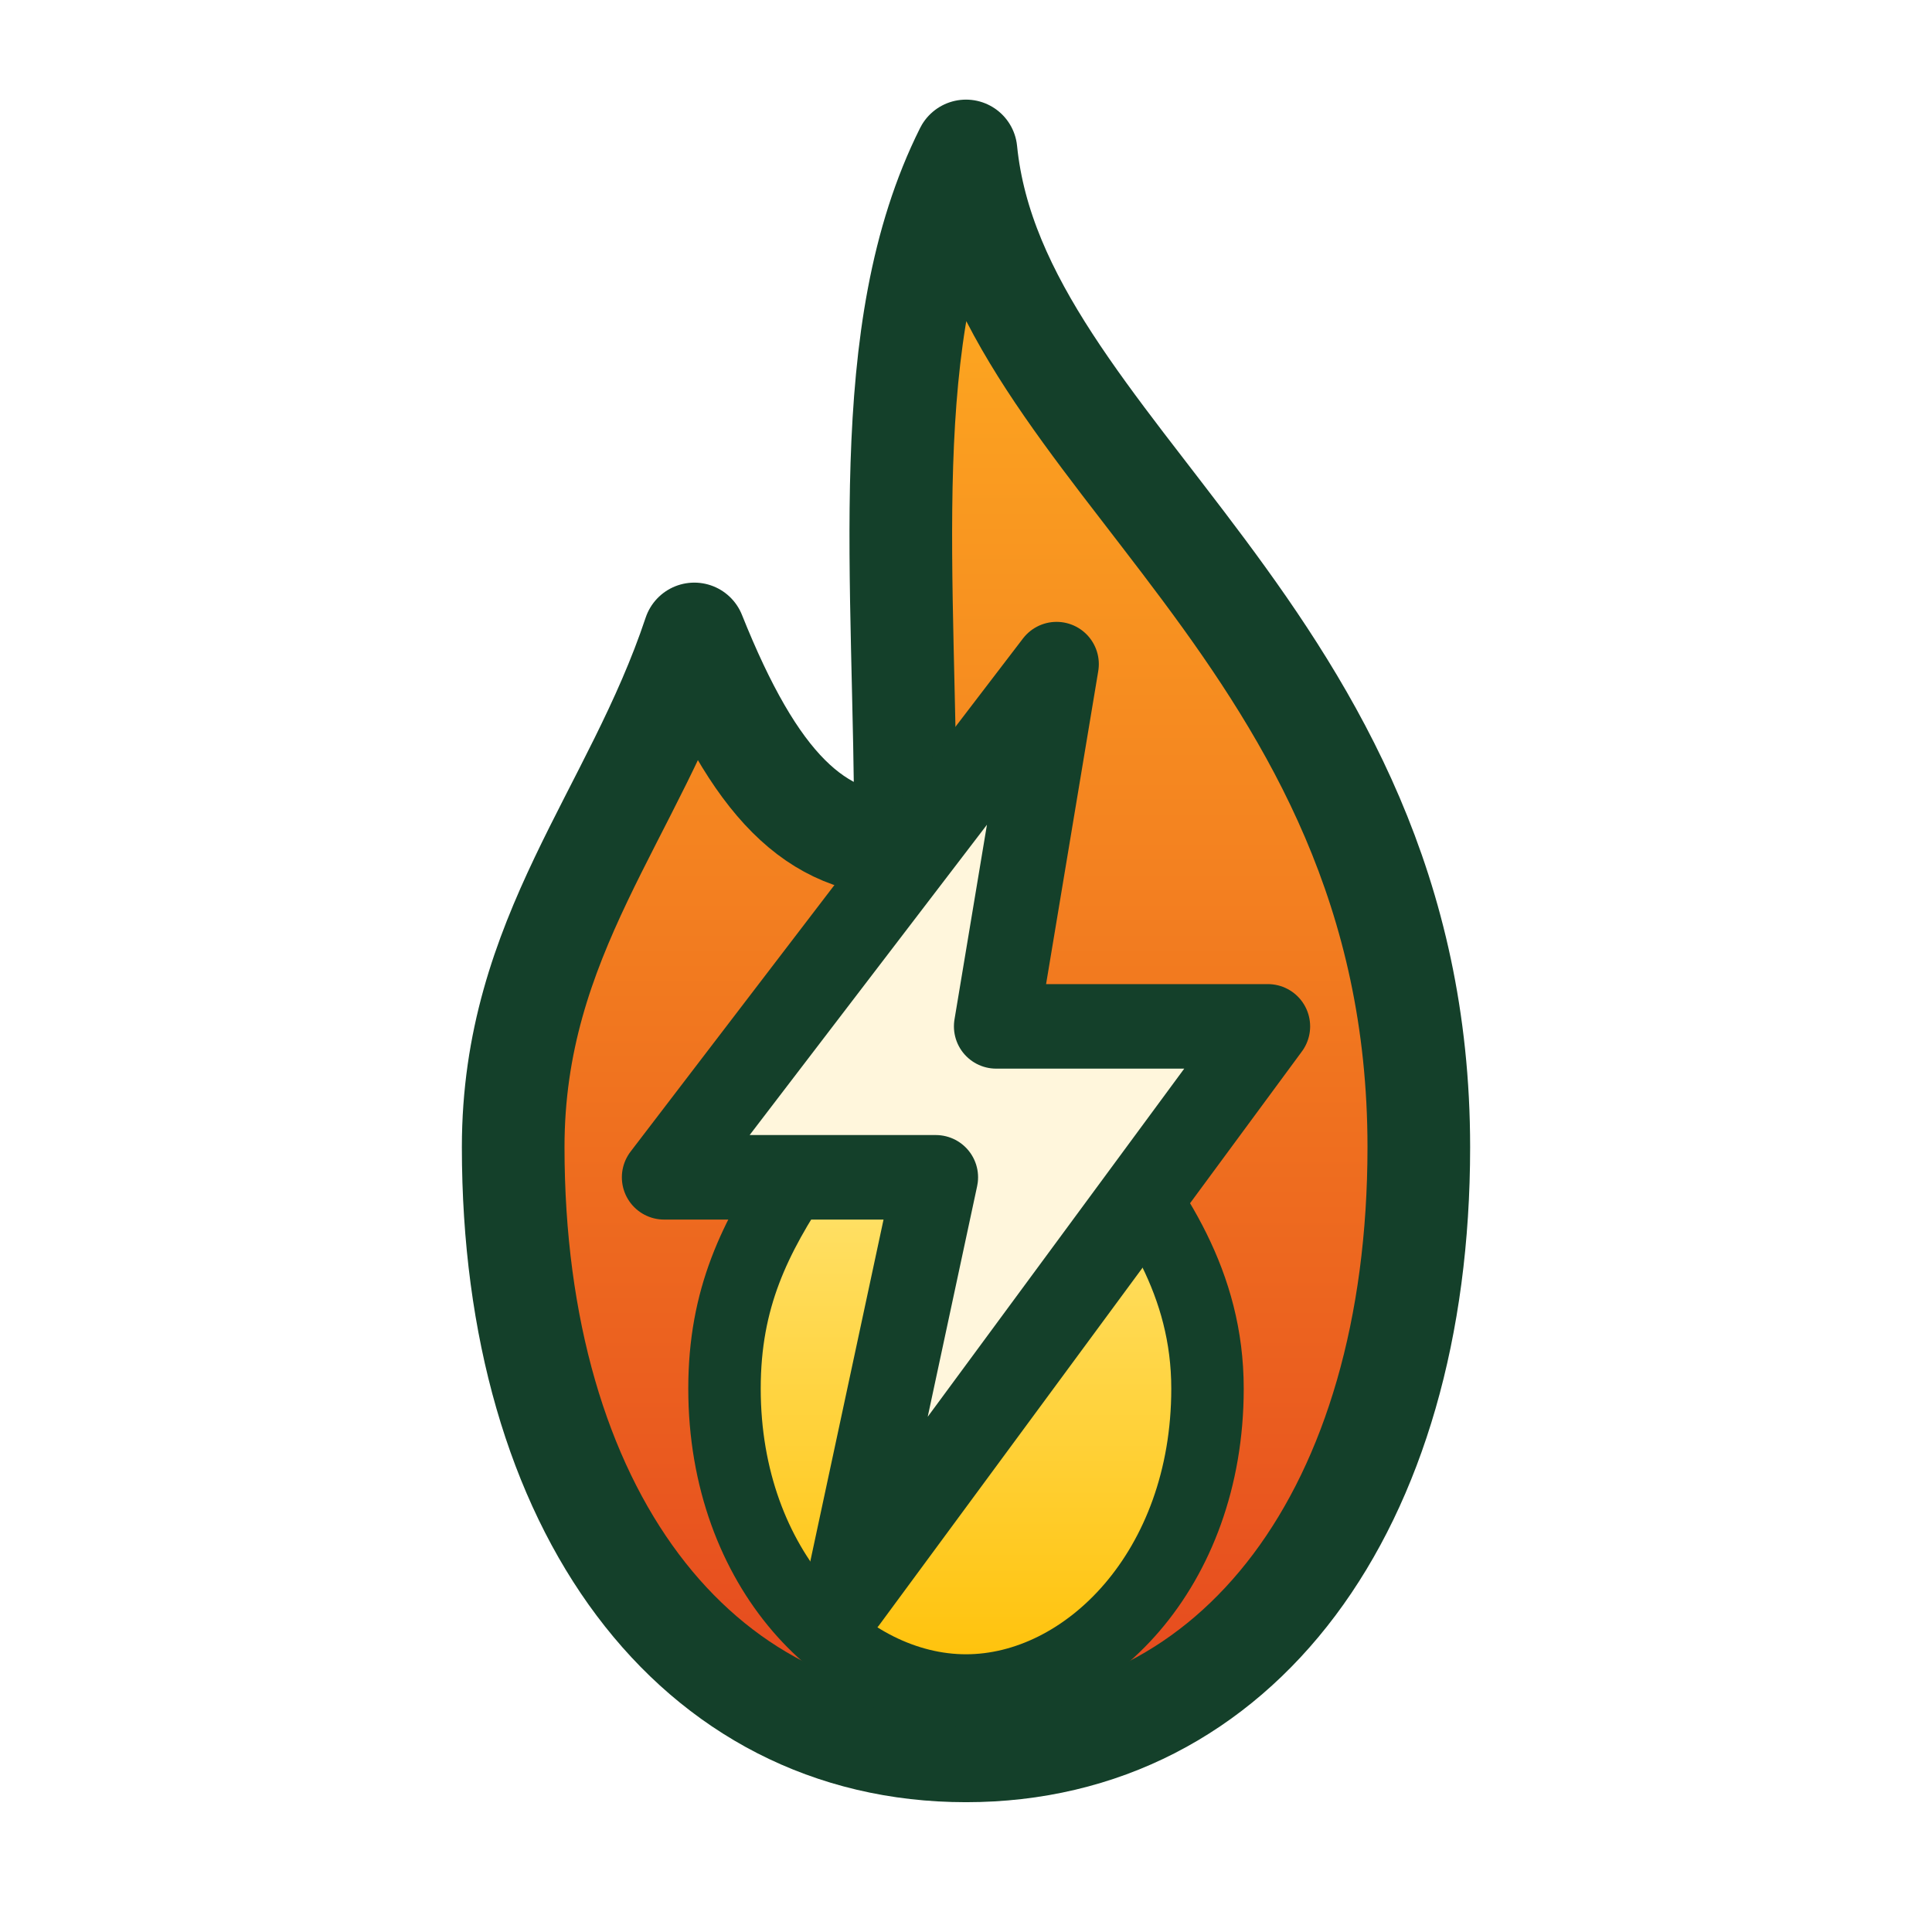
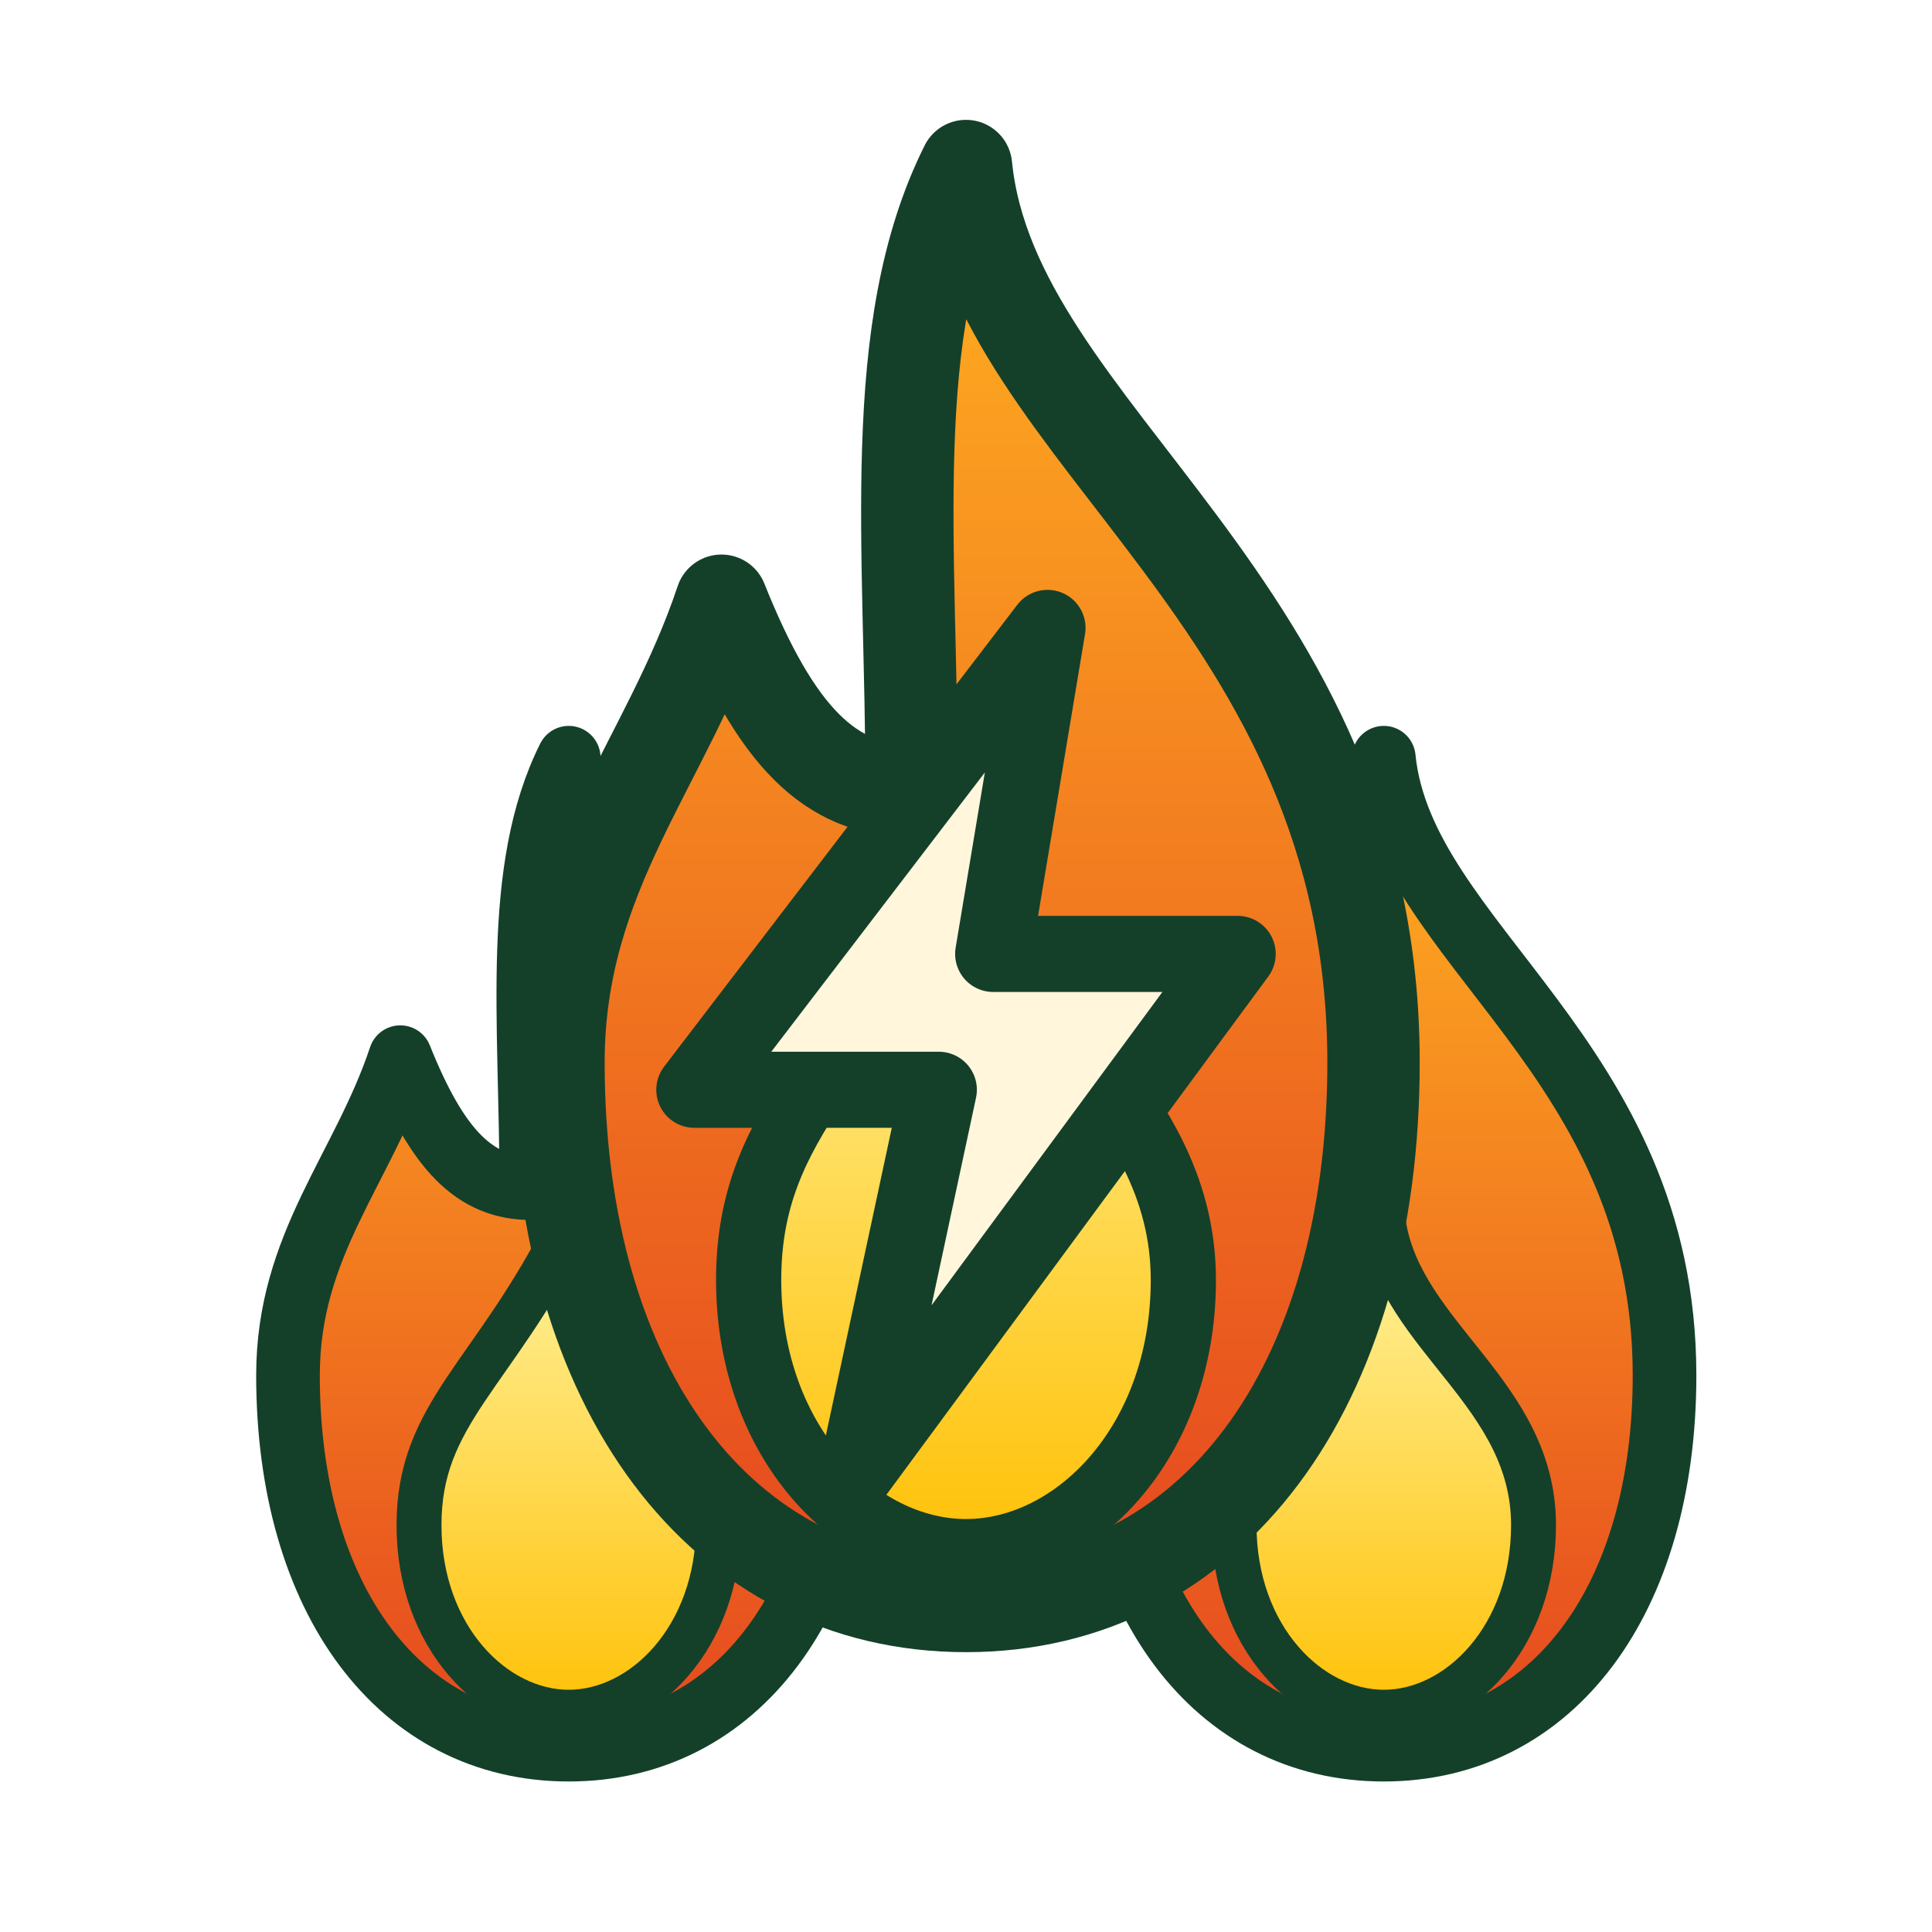
<svg xmlns="http://www.w3.org/2000/svg" viewBox="0 0 64 64" width="64" height="64">
  <defs>
    <linearGradient id="streak_10_o" x1="0" y1="0" x2="0" y2="1">
      <stop offset="0" stop-color="#FFB020" />
      <stop offset="1" stop-color="#E5471F" />
    </linearGradient>
    <linearGradient id="streak_10_y" x1="0" y1="0" x2="0" y2="1">
      <stop offset="0" stop-color="#FFF3A0" />
      <stop offset="1" stop-color="#FFC107" />
    </linearGradient>
    <linearGradient id="streak_10_b" x1="0" y1="0" x2="0" y2="1">
      <stop offset="0" stop-color="#FFEE58" />
      <stop offset="1" stop-color="#FF9800" />
    </linearGradient>
  </defs>
-   <g transform="translate(0 0) scale(1)">
+   <g transform="translate(-1 22) scale(0.62)">
    <path d="M32 5 C33 15 47 21 47 38 C47 50 41 58 32 58 C23 58 17 50 17 38 C17 31 21 27 23 21 C25 26 27 28 30 28 C30 19 29 11 32 5 Z" fill="url(#streak_10_o)" stroke="#14402a" stroke-width="3.4" stroke-linejoin="round" stroke-linecap="round" />
    <path d="M32 30 C33 36 40 39 40 46 C40 52 36 56 32 56 C28 56 24 52 24 46 C24 40 28 38 32 30 Z" fill="url(#streak_10_y)" stroke="#14402a" stroke-width="2.4" stroke-linejoin="round" />
  </g>
-   <path d="M35 22 L22 39 H31 L28 53 L42 34 H33 Z" fill="#FFF6DC" stroke="#14402a" stroke-width="2.8" stroke-linejoin="round" />
+   <g transform="translate(26 22) scale(0.62)">
+     <path d="M32 5 C33 15 47 21 47 38 C47 50 41 58 32 58 C23 58 17 50 17 38 C17 31 21 27 23 21 C25 26 27 28 30 28 C30 19 29 11 32 5 Z" fill="url(#streak_10_o)" stroke="#14402a" stroke-width="3.4" stroke-linejoin="round" stroke-linecap="round" />
+     <path d="M32 30 C33 36 40 39 40 46 C40 52 36 56 32 56 C28 56 24 52 24 46 C24 40 28 38 32 30 Z" fill="url(#streak_10_y)" stroke="#14402a" stroke-width="2.4" stroke-linejoin="round" />
+   </g>
+   <g transform="translate(3.2 1) scale(0.9)">
+     <path d="M32 5 C33 15 47 21 47 38 C47 50 41 58 32 58 C23 58 17 50 17 38 C17 31 21 27 23 21 C25 26 27 28 30 28 C30 19 29 11 32 5 Z" fill="url(#streak_10_o)" stroke="#14402a" stroke-width="3.4" stroke-linejoin="round" stroke-linecap="round" />
+     <path d="M32 30 C33 36 40 39 40 46 C40 52 36 56 32 56 C28 56 24 52 24 46 C24 40 28 38 32 30 Z" fill="url(#streak_10_y)" stroke="#14402a" stroke-width="2.4" stroke-linejoin="round" />
+   </g>
+   <path transform="translate(3.2 1) scale(0.9)" d="M35 22 L22 39 H31 L28 53 L42 34 H33 Z" fill="#FFF6DC" stroke="#14402a" stroke-width="2.8" stroke-linejoin="round" />
</svg>
